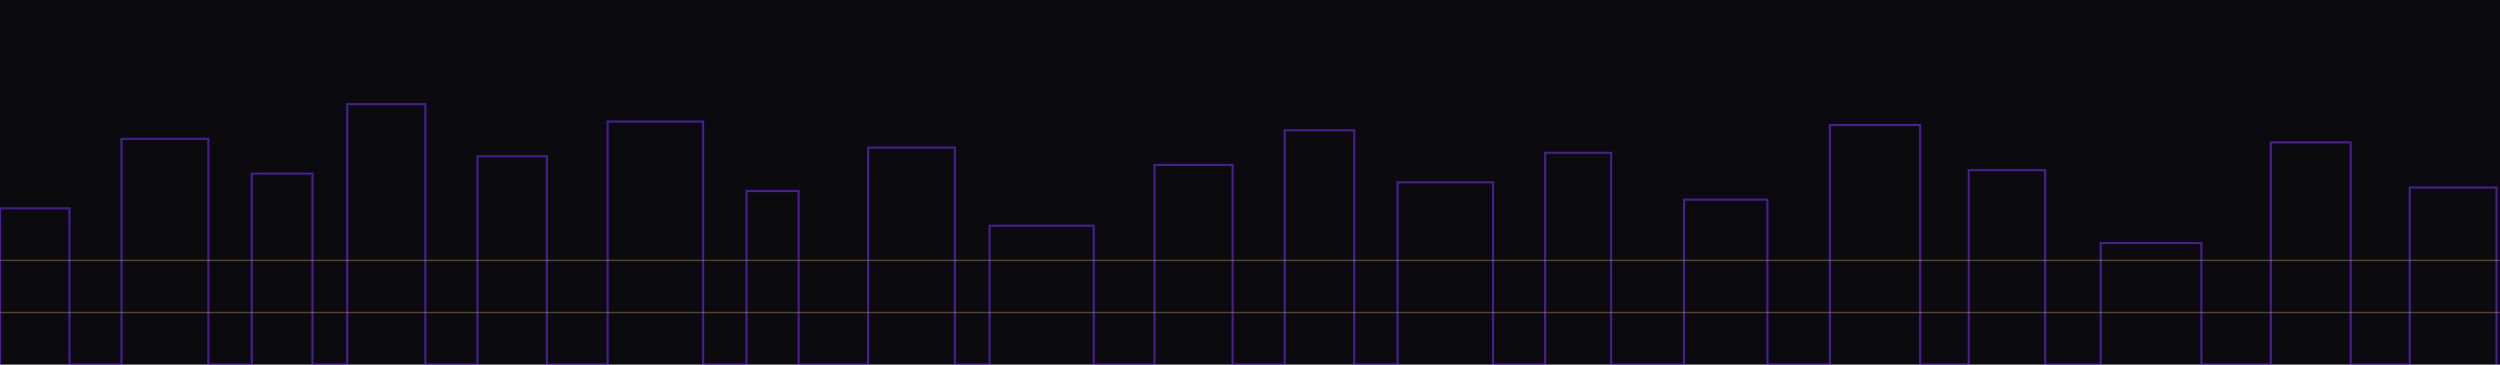
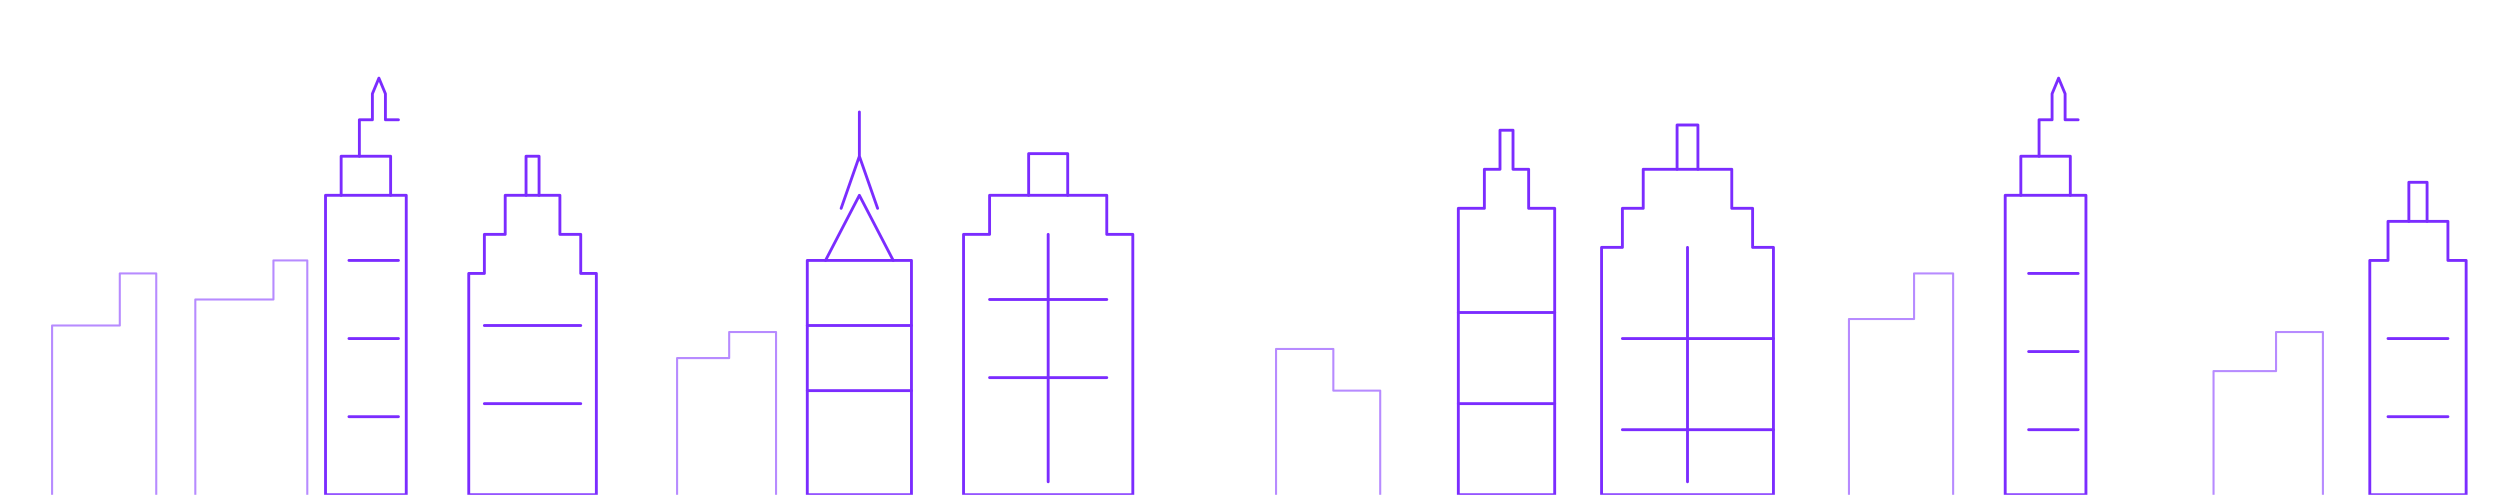
- <svg xmlns="http://www.w3.org/2000/svg" viewBox="0 0 1440 210" fill="none" preserveAspectRatio="none" aria-hidden="true">
-   <rect width="1440" height="210" fill="#0B0B0F" />
-   <g stroke="#7B2CFF" stroke-width="1.2" opacity="0.55">
-     <path d="M0 210V120h40v90h30V80h50v130h25V100h35v110h20V60h45v150h30V90h40v120h35V70h55v140h25V110h30v100h40V85h50v125h20V130h60v80h35V95h45v115h30V75h40v135h25V105h55v105h30V88h38v122h42V115h48v95h36V72h52v138h28V98h44v112h32V140h58v70h40V82h46v128h34V108h50v102" />
+ <svg xmlns="http://www.w3.org/2000/svg" viewBox="0 0 1920 380" fill="none" preserveAspectRatio="xMidYMax slice" stroke="#7B2CFF" stroke-width="2.2" stroke-linejoin="round" stroke-linecap="round">
+   <g stroke-width="1.6" opacity="0.55">
+     <path d="M40,380 V250 H92 V210 H120 V380" />
+     <path d="M150,380 V230 H210 V200 H236 V380" />
+     <path d="M520,380 V275 H560 V255 H596 V380" />
+     <path d="M980,380 V268 H1024 V300 H1060 V380" />
+     <path d="M1420,380 V245 H1470 V210 H1500 V380" />
+     <path d="M1700,380 V285 H1748 V255 H1784 V380" />
  </g>
-   <g stroke="#D4B46A" stroke-width="0.8" opacity="0.35">
-     <line x1="0" y1="180" x2="1440" y2="180" />
-     <line x1="0" y1="150" x2="1440" y2="150" />
-   </g>
+   <path d="M250,380 V150 H262 V120 H300 V150 H312 V380 Z" />
+   <path d="M276,120 V92 H286 V72 L291,60 L296,72 V92 H306" />
+   <path d="M262,150 H300 M268,200 H306 M268,260 H306 M268,320 H306" />
+   <path d="M360,380 V210 H372 V180 H388 V150 H430 V180 H446 V210 H458 V380 Z" />
+   <path d="M404,150 V120 H414 V150" />
+   <path d="M372,250 H446 M372,310 H446" />
+   <path d="M620,380 V200 H700 V380 Z" />
+   <path d="M634,200 L660,150 L686,200 M646,160 L660,120 L674,160 M660,120 V86" />
+   <path d="M620,250 H700 M620,300 H700" />
+   <path d="M740,380 V180 H760 V150 H850 V180 H870 V380 Z" />
+   <path d="M790,150 V118 H820 V150" />
+   <path d="M760,230 H850 M760,290 H850 M805,180 V370" />
+   <path d="M1120,380 V160 H1140 V130 H1152 V100 H1162 V130 H1174 V160 H1194 V380 Z" />
+   <path d="M1120,240 H1194 M1120,310 H1194" />
+   <path d="M1230,380 V190 H1246 V160 H1262 V130 H1330 V160 H1346 V190 H1362 V380 Z" />
+   <path d="M1288,130 V96 H1304 V130" />
+   <path d="M1246,260 H1362 M1246,330 H1362 M1296,190 V370" />
+   <path d="M1540,380 V150 H1552 V120 H1590 V150 H1602 V380 Z" />
+   <path d="M1566,120 V92 H1576 V72 L1581,60 L1586,72 V92 H1596" />
+   <path d="M1552,150 H1590 M1558,210 H1596 M1558,270 H1596 M1558,330 H1596" />
+   <path d="M1820,380 V200 H1834 V170 H1880 V200 H1894 V380 Z" />
+   <path d="M1850,170 V140 H1864 V170" />
+   <path d="M1834,260 H1880 M1834,320 H1880" />
</svg>
